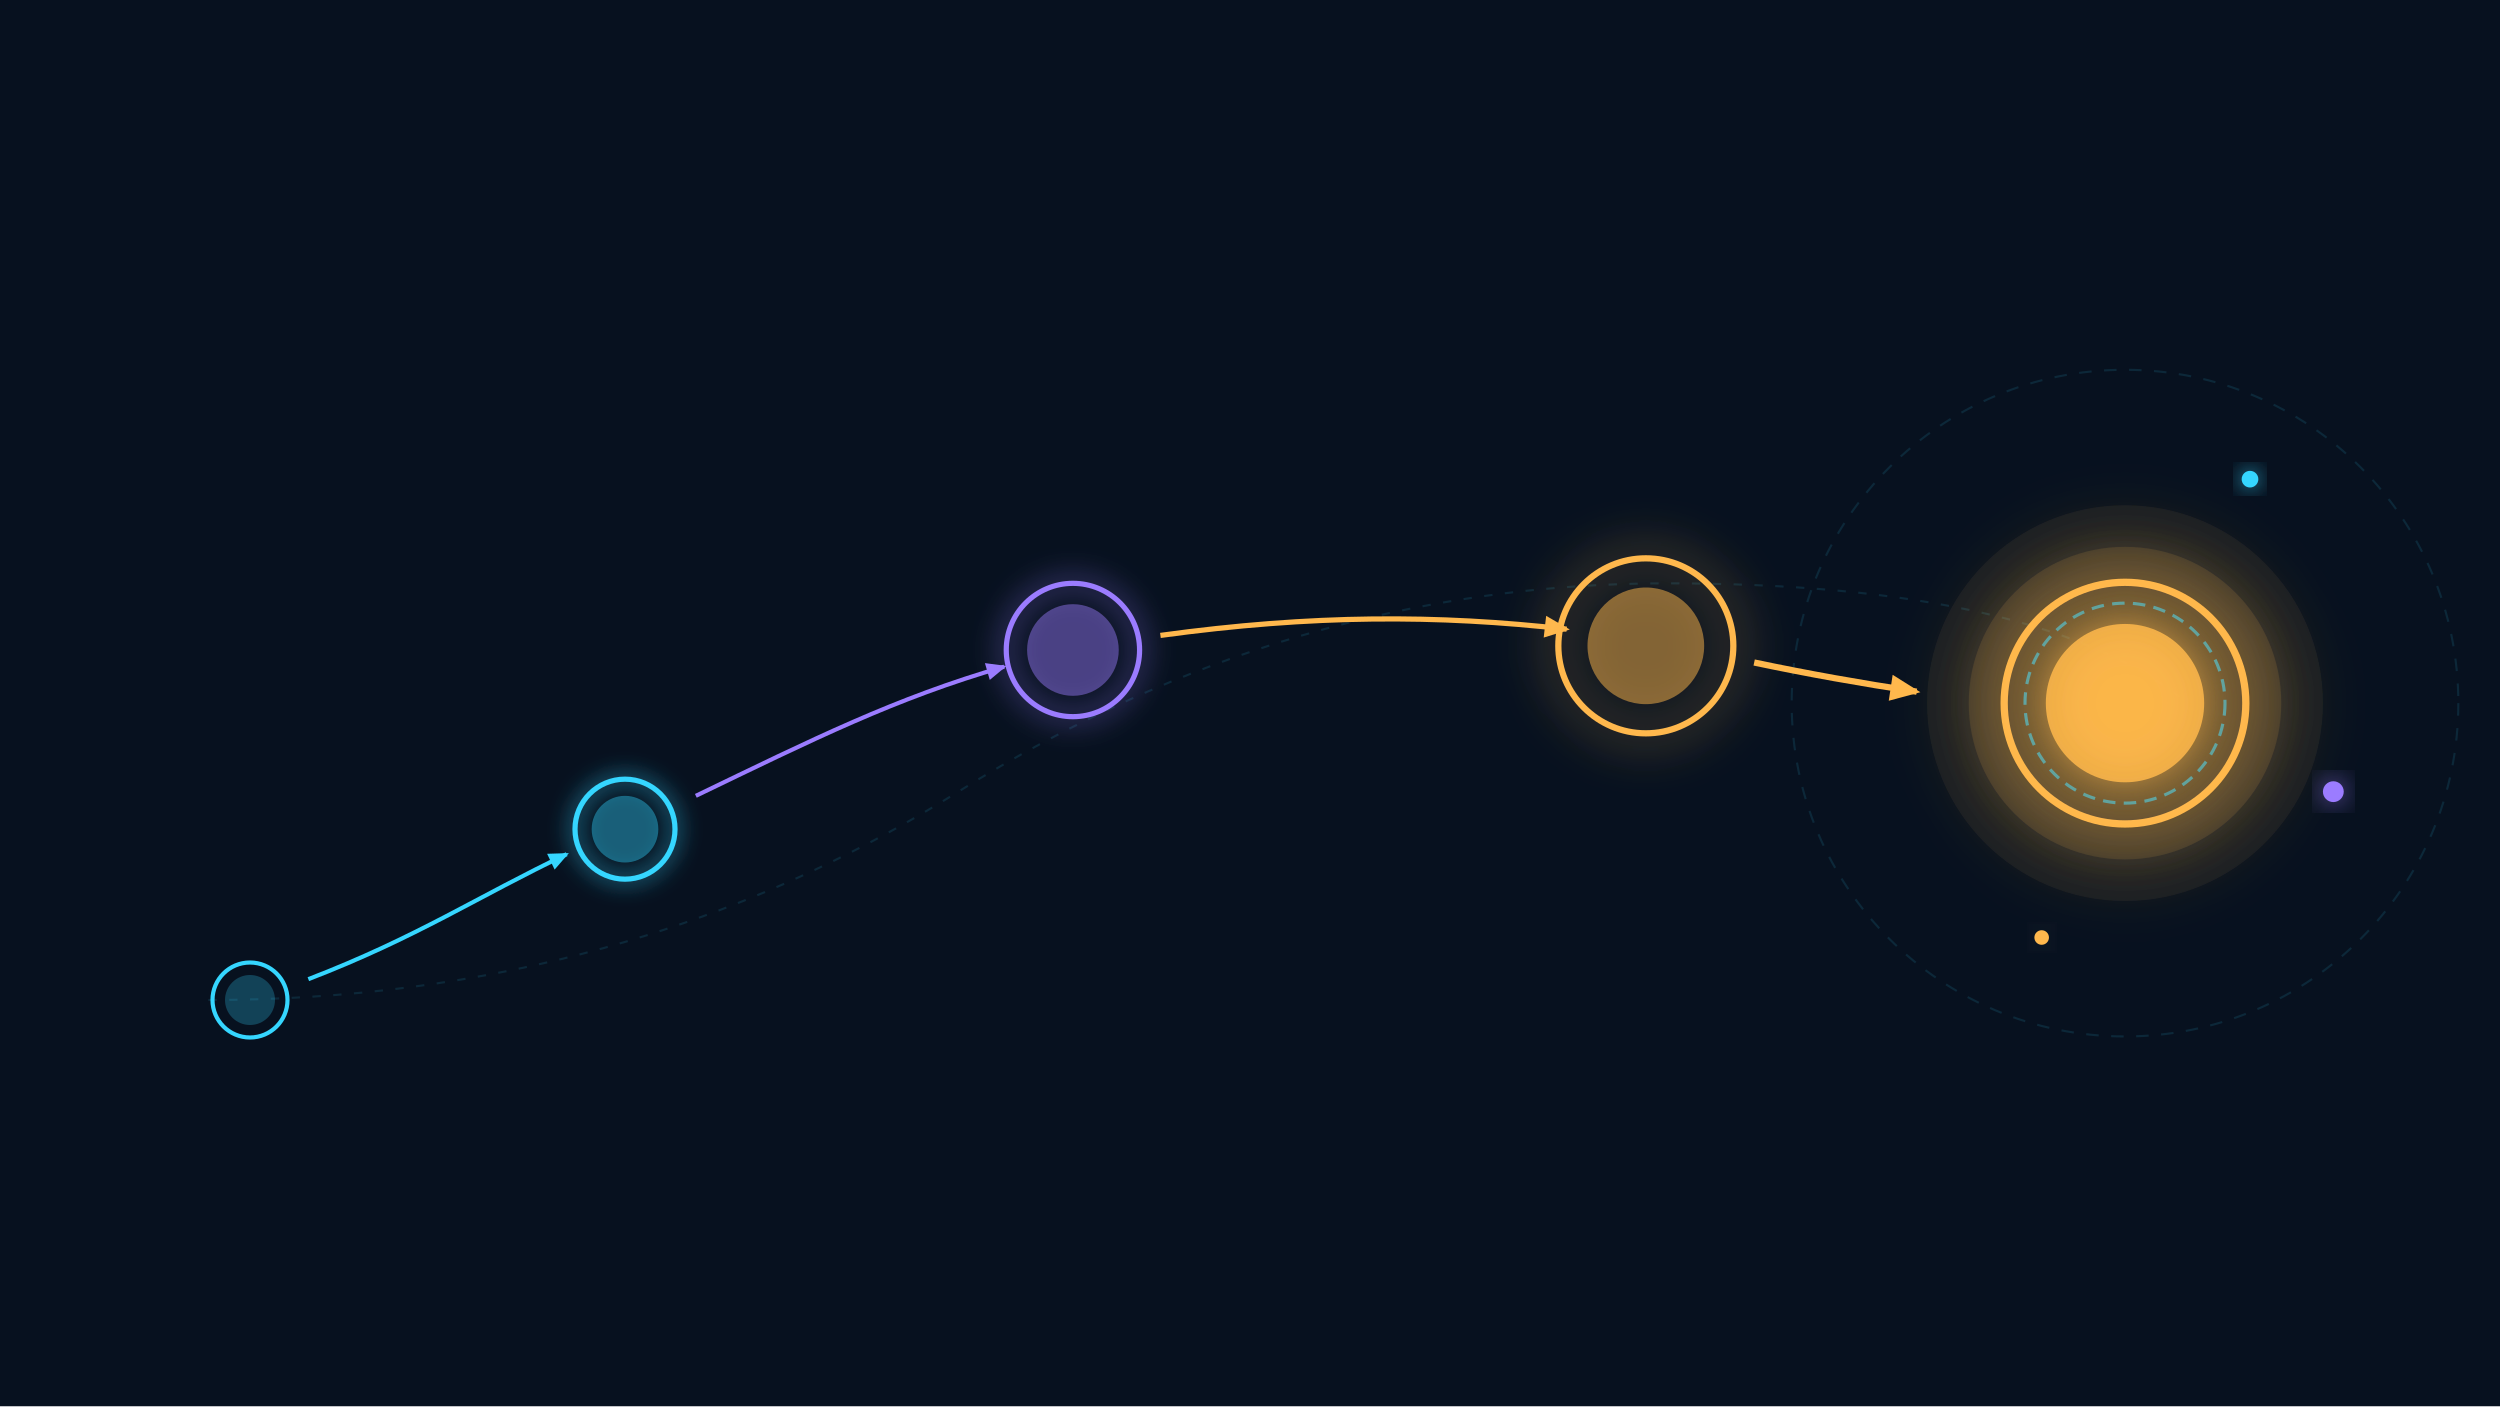
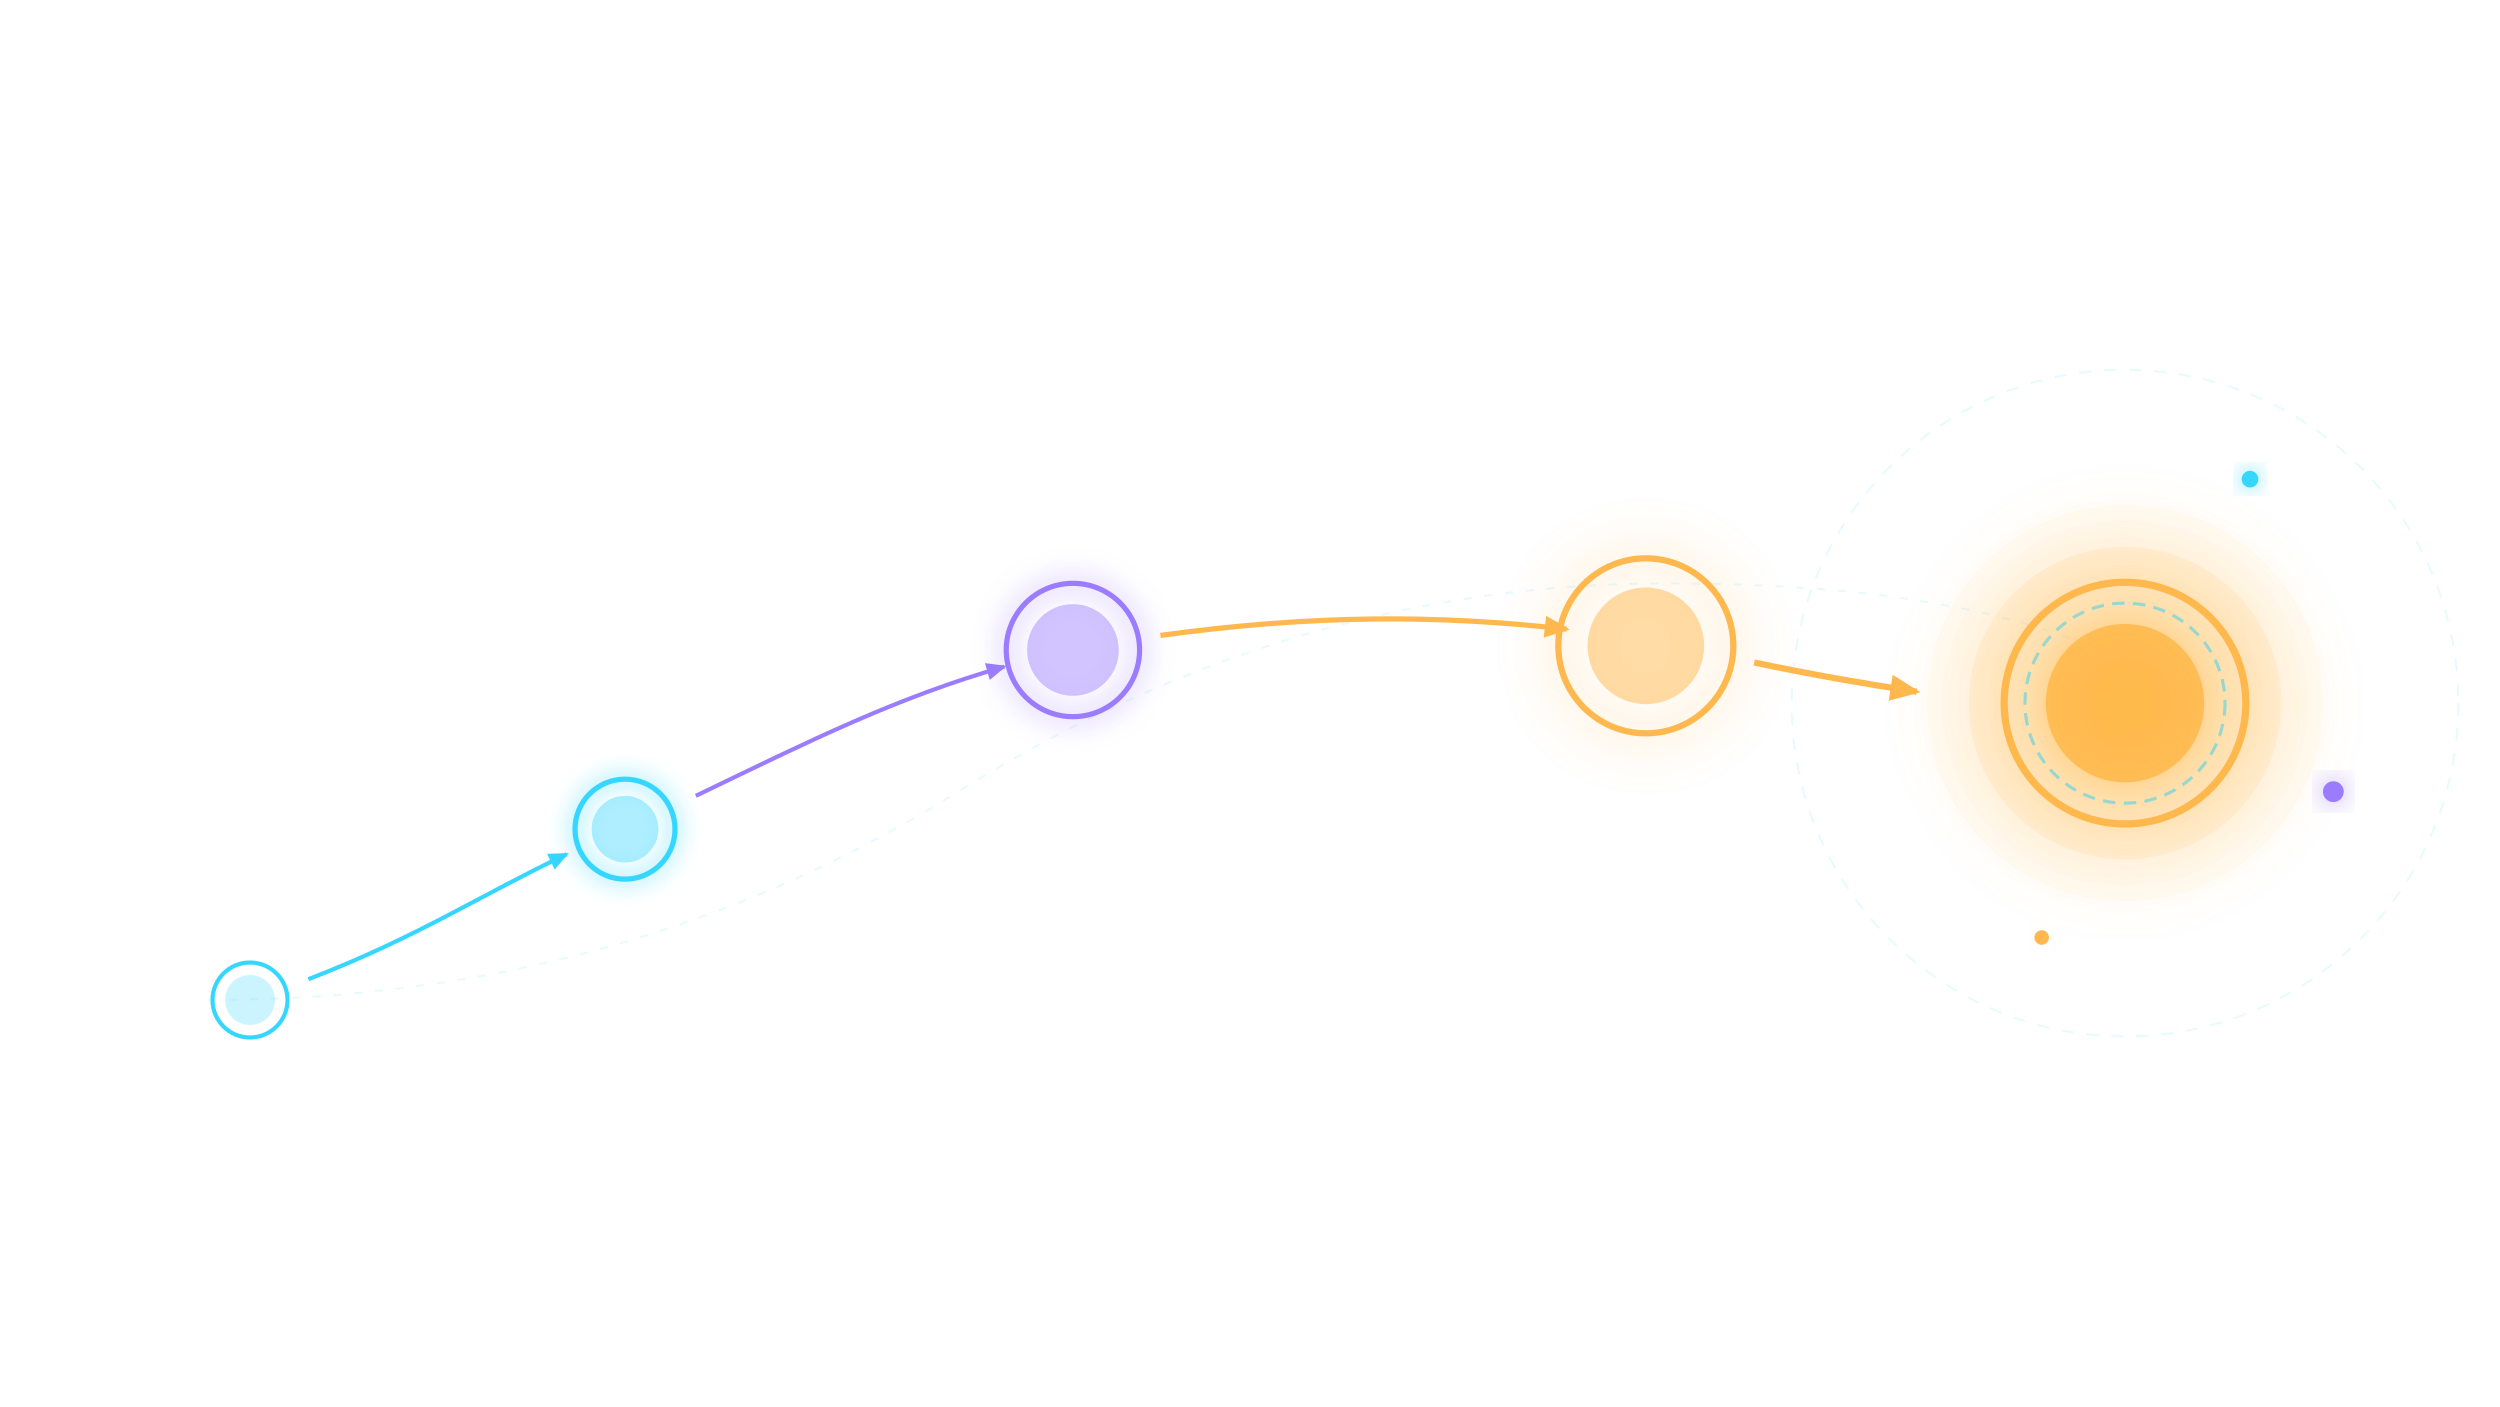
<svg xmlns="http://www.w3.org/2000/svg" viewBox="0 0 1200 675" width="100%" height="100%">
  <defs>
    <filter id="glow-cyan" x="-50%" y="-50%" width="200%" height="200%">
      <feGaussianBlur stdDeviation="5" result="blur" />
      <feMerge>
        <feMergeNode in="blur" />
        <feMergeNode in="SourceGraphic" />
      </feMerge>
    </filter>
    <filter id="glow-violet" x="-50%" y="-50%" width="200%" height="200%">
      <feGaussianBlur stdDeviation="7" result="blur" />
      <feMerge>
        <feMergeNode in="blur" />
        <feMergeNode in="SourceGraphic" />
      </feMerge>
    </filter>
    <filter id="glow-gold" x="-50%" y="-50%" width="200%" height="200%">
      <feGaussianBlur stdDeviation="12" result="blur" />
      <feMerge>
        <feMergeNode in="blur" opacity="0.8" />
        <feMergeNode in="SourceGraphic" />
      </feMerge>
    </filter>
    <marker id="arrow-cyan" viewBox="0 0 10 10" refX="7" refY="5" markerWidth="6" markerHeight="6" orient="auto-start-reverse">
      <path d="M 0 1.5 L 8 5 L 0 8.5 z" fill="#35D6FF" />
    </marker>
    <marker id="arrow-violet" viewBox="0 0 10 10" refX="7" refY="5" markerWidth="6" markerHeight="6" orient="auto-start-reverse">
      <path d="M 0 1.5 L 8 5 L 0 8.5 z" fill="#9B7CFF" />
    </marker>
    <marker id="arrow-gold" viewBox="0 0 10 10" refX="7" refY="5" markerWidth="6" markerHeight="6" orient="auto-start-reverse">
      <path d="M 0 1.5 L 8 5 L 0 8.5 z" fill="#FFB84D" />
    </marker>
  </defs>
-   <rect width="1200" height="675" fill="#07111F" />
  <g stroke="#35D6FF" stroke-width="1" opacity="0.12" fill="none">
    <path d="M 100 480 Q 300 480 460 380 T 800 280 T 1050 337.5" stroke-dasharray="4 6" />
    <circle cx="1020" cy="337.5" r="160" stroke-dasharray="6 6" />
  </g>
  <g id="step-1">
    <circle cx="120" cy="480" r="18" fill="none" stroke="#35D6FF" stroke-width="2" />
    <circle cx="120" cy="480" r="12" fill="#35D6FF" fill-opacity="0.25" />
  </g>
  <path d="M 148 470 C 200 450, 230 430, 272 410" fill="none" stroke="#35D6FF" stroke-width="2" marker-end="url(#arrow-cyan)" />
  <g id="step-2">
    <circle cx="300" cy="398" r="24" fill="none" stroke="#35D6FF" stroke-width="2.5" filter="url(#glow-cyan)" />
    <circle cx="300" cy="398" r="16" fill="#35D6FF" fill-opacity="0.4" />
  </g>
  <path d="M 334 382 C 390 355, 430 335, 482 320" fill="none" stroke="#9B7CFF" stroke-width="2" marker-end="url(#arrow-violet)" />
  <g id="step-3">
    <circle cx="515" cy="312" r="32" fill="none" stroke="#9B7CFF" stroke-width="2.5" filter="url(#glow-violet)" />
    <circle cx="515" cy="312" r="22" fill="#9B7CFF" fill-opacity="0.45" />
  </g>
  <path d="M 557 305 C 630 295, 690 295, 752 302" fill="none" stroke="#FFB84D" stroke-width="2.5" marker-end="url(#arrow-gold)" />
  <g id="step-4">
    <circle cx="790" cy="310" r="42" fill="none" stroke="#FFB84D" stroke-width="3" filter="url(#glow-gold)" />
    <circle cx="790" cy="310" r="28" fill="#FFB84D" fill-opacity="0.5" />
  </g>
  <path d="M 842 318 Q 880 326, 920 332" fill="none" stroke="#FFB84D" stroke-width="3" marker-end="url(#arrow-gold)" />
  <g id="terminal-core">
    <circle cx="1020" cy="337.5" r="95" fill="#FFB84D" fill-opacity="0.06" filter="url(#glow-gold)" />
    <circle cx="1020" cy="337.5" r="75" fill="#FFB84D" fill-opacity="0.12" filter="url(#glow-gold)" />
    <circle cx="1020" cy="337.5" r="58" fill="none" stroke="#FFB84D" stroke-width="3.5" filter="url(#glow-gold)" />
    <circle cx="1020" cy="337.5" r="48" fill="none" stroke="#35D6FF" stroke-width="1.5" stroke-dasharray="6 4" opacity="0.6" />
    <circle cx="1020" cy="337.5" r="38" fill="#FFB84D" fill-opacity="0.85" filter="url(#glow-gold)" />
  </g>
  <g id="released-particles">
    <circle cx="1080" cy="230" r="4" fill="#35D6FF" filter="url(#glow-cyan)" />
    <circle cx="1120" cy="380" r="5" fill="#9B7CFF" filter="url(#glow-violet)" />
    <circle cx="980" cy="450" r="3.5" fill="#FFB84D" filter="url(#glow-gold)" />
  </g>
</svg>
